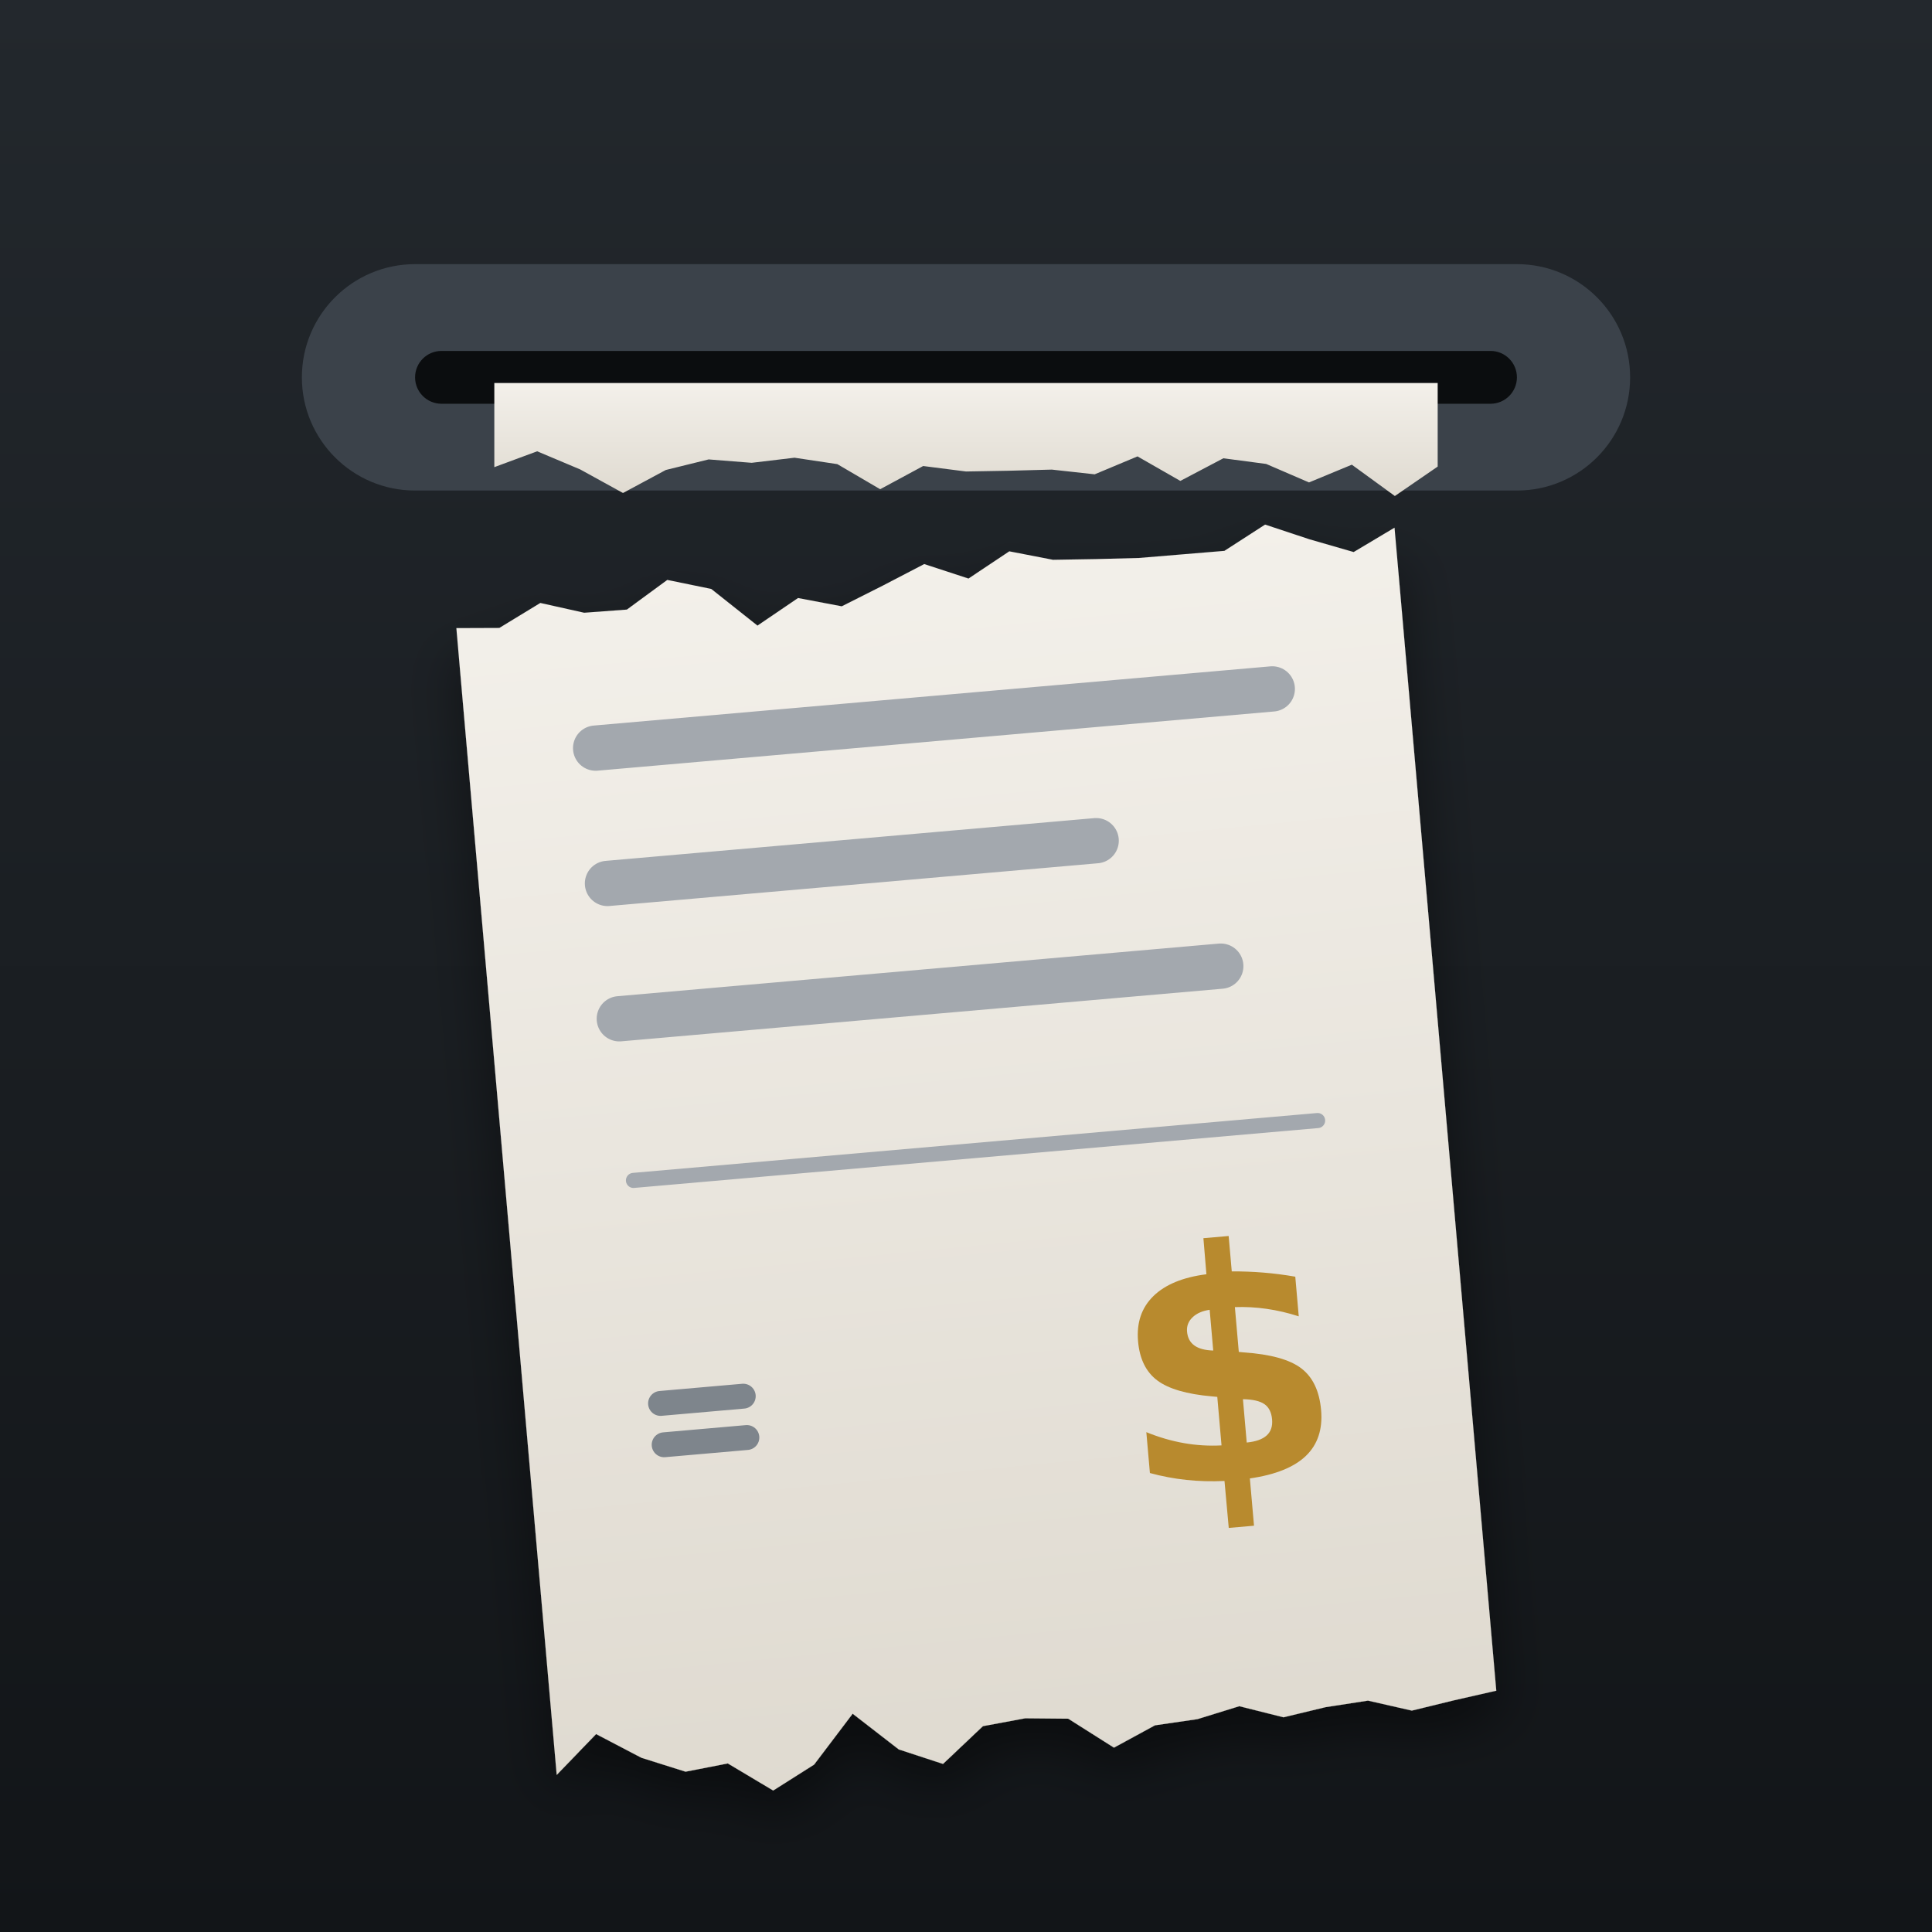
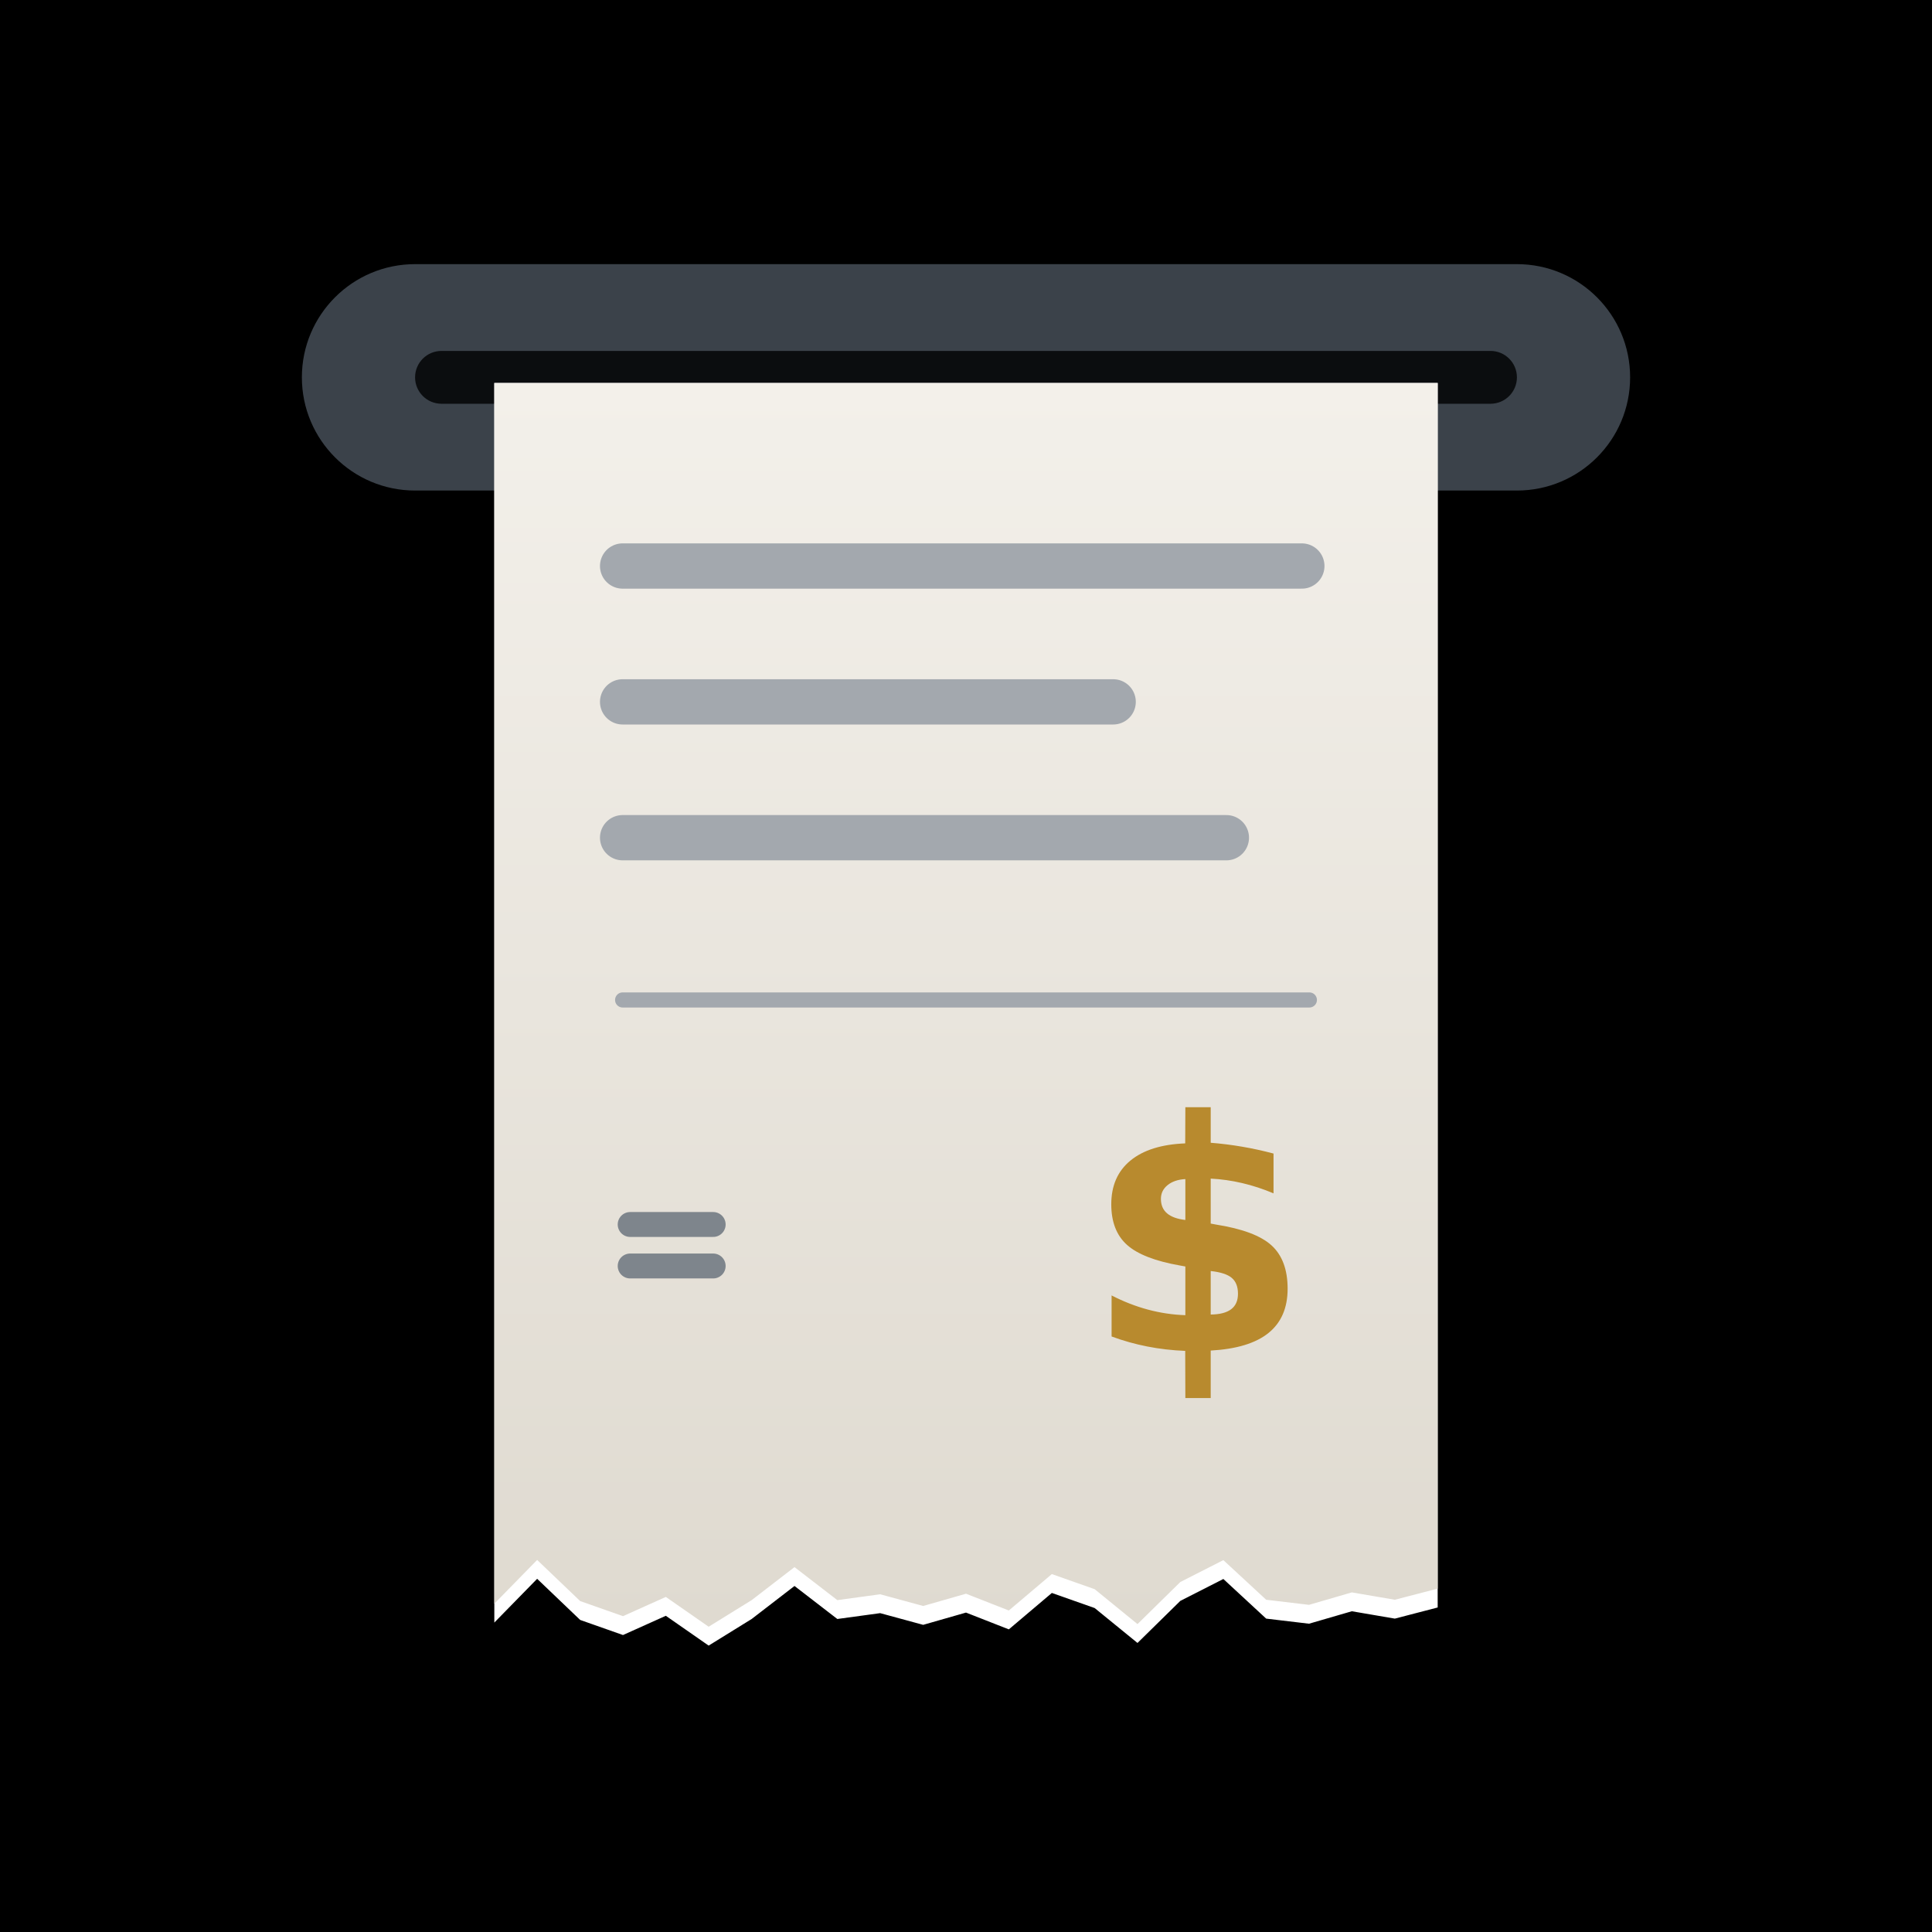
<svg xmlns="http://www.w3.org/2000/svg" viewBox="0 0 1024 1024" width="1024" height="1024">
  <defs>
    <linearGradient id="bg" x1="0" y1="0" x2="0" y2="1">
      <stop offset="0" stop-color="#23282D" />
      <stop offset="1" stop-color="#121518" />
    </linearGradient>
    <linearGradient id="bd" x1="0" y1="0" x2="0" y2="1">
      <stop offset="0" stop-color="#24352E" />
      <stop offset="1" stop-color="#16211C" />
    </linearGradient>
    <linearGradient id="g" x1="0" y1="0" x2="0" y2="1">
      <stop offset="0" stop-color="#F3CF72" />
      <stop offset="1" stop-color="#DDA944" />
    </linearGradient>
    <linearGradient id="iv" x1="0" y1="0" x2="0" y2="1">
      <stop offset="0" stop-color="#F3F0EA" />
      <stop offset="1" stop-color="#DFDAD0" />
    </linearGradient>
    <filter id="sh" x="-20%" y="-20%" width="140%" height="140%">
      <feDropShadow dx="0" dy="14" stdDeviation="14" flood-color="#000" flood-opacity=".45" />
    </filter>
  </defs>
-   <rect width="1024" height="1024" fill="url(#bg)" />
+   <rect width="1024" height="1024" fill="#000000" />
  <rect x="160" y="140" width="704" height="120" rx="60" fill="#3B424A" />
  <rect x="220" y="186" width="584" height="28" rx="14" fill="#0B0D0F" />
-   <path d="M262 203 H762 V250 L762.0 247.3 L739.3 262.9 L716.5 246.3 L693.8 255.7 L671.1 245.9 L648.4 242.9 L625.6 254.9 L602.9 241.9 L580.2 251.4 L557.5 248.9 L534.7 249.5 L512.0 249.9 L489.3 247.0 L466.5 259.3 L443.8 246.0 L421.1 242.6 L398.4 245.3 L375.6 243.5 L352.9 249.1 L330.2 261.3 L307.5 248.8 L284.7 239.2 L262.0 247.6 Z" fill="url(#iv)" />
-   <g transform="translate(0,40) rotate(-5 512 512)" filter="url(#sh)">
-     <path d="M262 265 L262.0 270.2 L284.7 272.1 L307.5 260.8 L330.2 268.0 L352.9 268.3 L375.6 254.5 L398.4 261.3 L421.1 282.8 L443.8 270.1 L466.5 276.5 L489.3 267.4 L512.0 258.0 L534.7 267.7 L557.5 255.2 L580.2 261.7 L602.9 263.3 L625.6 264.7 L648.4 264.8 L671.1 264.9 L693.8 252.9 L716.5 262.7 L739.3 271.5 L762.0 260.5 V880 L762.0 879.3 L739.3 882.4 L716.5 885.9 L693.8 878.6 L671.1 880.1 L648.4 883.5 L625.6 875.6 L602.9 880.5 L580.2 881.8 L557.5 891.7 L534.7 874.3 L512.0 872.1 L489.3 874.3 L466.5 892.4 L443.8 882.7 L421.1 861.7 L398.4 886.8 L375.6 898.6 L352.9 882.2 L330.2 884.6 L307.5 875.2 L284.7 860.6 L262.0 880.4 Z" fill="url(#iv)" />
-     <line x1="330" y1="340" x2="690" y2="340" stroke="#A3A8AE" stroke-width="24" stroke-linecap="round" />
-     <line x1="330" y1="412" x2="590" y2="412" stroke="#A3A8AE" stroke-width="24" stroke-linecap="round" />
-     <line x1="330" y1="484" x2="650" y2="484" stroke="#A3A8AE" stroke-width="24" stroke-linecap="round" />
-     <line x1="330" y1="570" x2="694" y2="570" stroke="#A3A8AE" stroke-width="8" stroke-linecap="round" />
-     <line x1="334" y1="689.0" x2="378" y2="689.0" stroke="#7E858C" stroke-width="13.2" stroke-linecap="round" />
-     <line x1="334" y1="711.0" x2="378" y2="711.0" stroke="#7E858C" stroke-width="13.2" stroke-linecap="round" />
-     <text x="694" y="756" font-family="DejaVu Sans" font-weight="700" font-size="170" text-anchor="end" fill="#B88A2E">$</text>
-   </g>
+   <path d="M262 203 H762 V856 L762.0 852.0 L739.3 857.9 L716.5 854.0 L693.8 860.6 L671.1 857.9 L648.4 836.9 L625.6 848.5 L602.9 870.8 L580.2 852.3 L557.5 844.3 L534.7 863.6 L512.0 854.7 L489.3 861.2 L466.5 855.0 L443.8 858.1 L421.1 840.6 L398.4 858.1 L375.6 872.2 L352.9 856.4 L330.2 866.6 L307.5 858.6 L284.7 836.8 L262.0 860.0 Z" fill="#FFFFFF" />
+   <path d="M262 203 H762 V846 L762.0 842.0 L739.3 847.9 L716.5 844.0 L693.8 850.6 L671.1 847.9 L648.4 826.9 L625.6 838.5 L602.9 860.8 L580.2 842.3 L557.5 834.3 L534.7 853.6 L512.0 844.7 L489.3 851.2 L466.5 845.0 L443.8 848.1 L421.1 830.6 L398.4 848.1 L375.6 862.2 L352.9 846.4 L330.2 856.6 L307.5 848.6 L284.7 826.8 L262.0 850.0 Z" fill="url(#iv)" />
+   <line x1="330" y1="300" x2="690" y2="300" stroke="#A3A8AE" stroke-width="24" stroke-linecap="round" />
+   <line x1="330" y1="372" x2="590" y2="372" stroke="#A3A8AE" stroke-width="24" stroke-linecap="round" />
+   <line x1="330" y1="444" x2="650" y2="444" stroke="#A3A8AE" stroke-width="24" stroke-linecap="round" />
+   <line x1="330" y1="530" x2="694" y2="530" stroke="#A3A8AE" stroke-width="8" stroke-linecap="round" />
+   <line x1="334" y1="649.0" x2="378" y2="649.0" stroke="#7E858C" stroke-width="13.2" stroke-linecap="round" />
+   <line x1="334" y1="671.0" x2="378" y2="671.0" stroke="#7E858C" stroke-width="13.2" stroke-linecap="round" />
+   <text x="694" y="716" font-family="DejaVu Sans" font-weight="700" font-size="170" text-anchor="end" fill="#B88A2E">$</text>
</svg>
